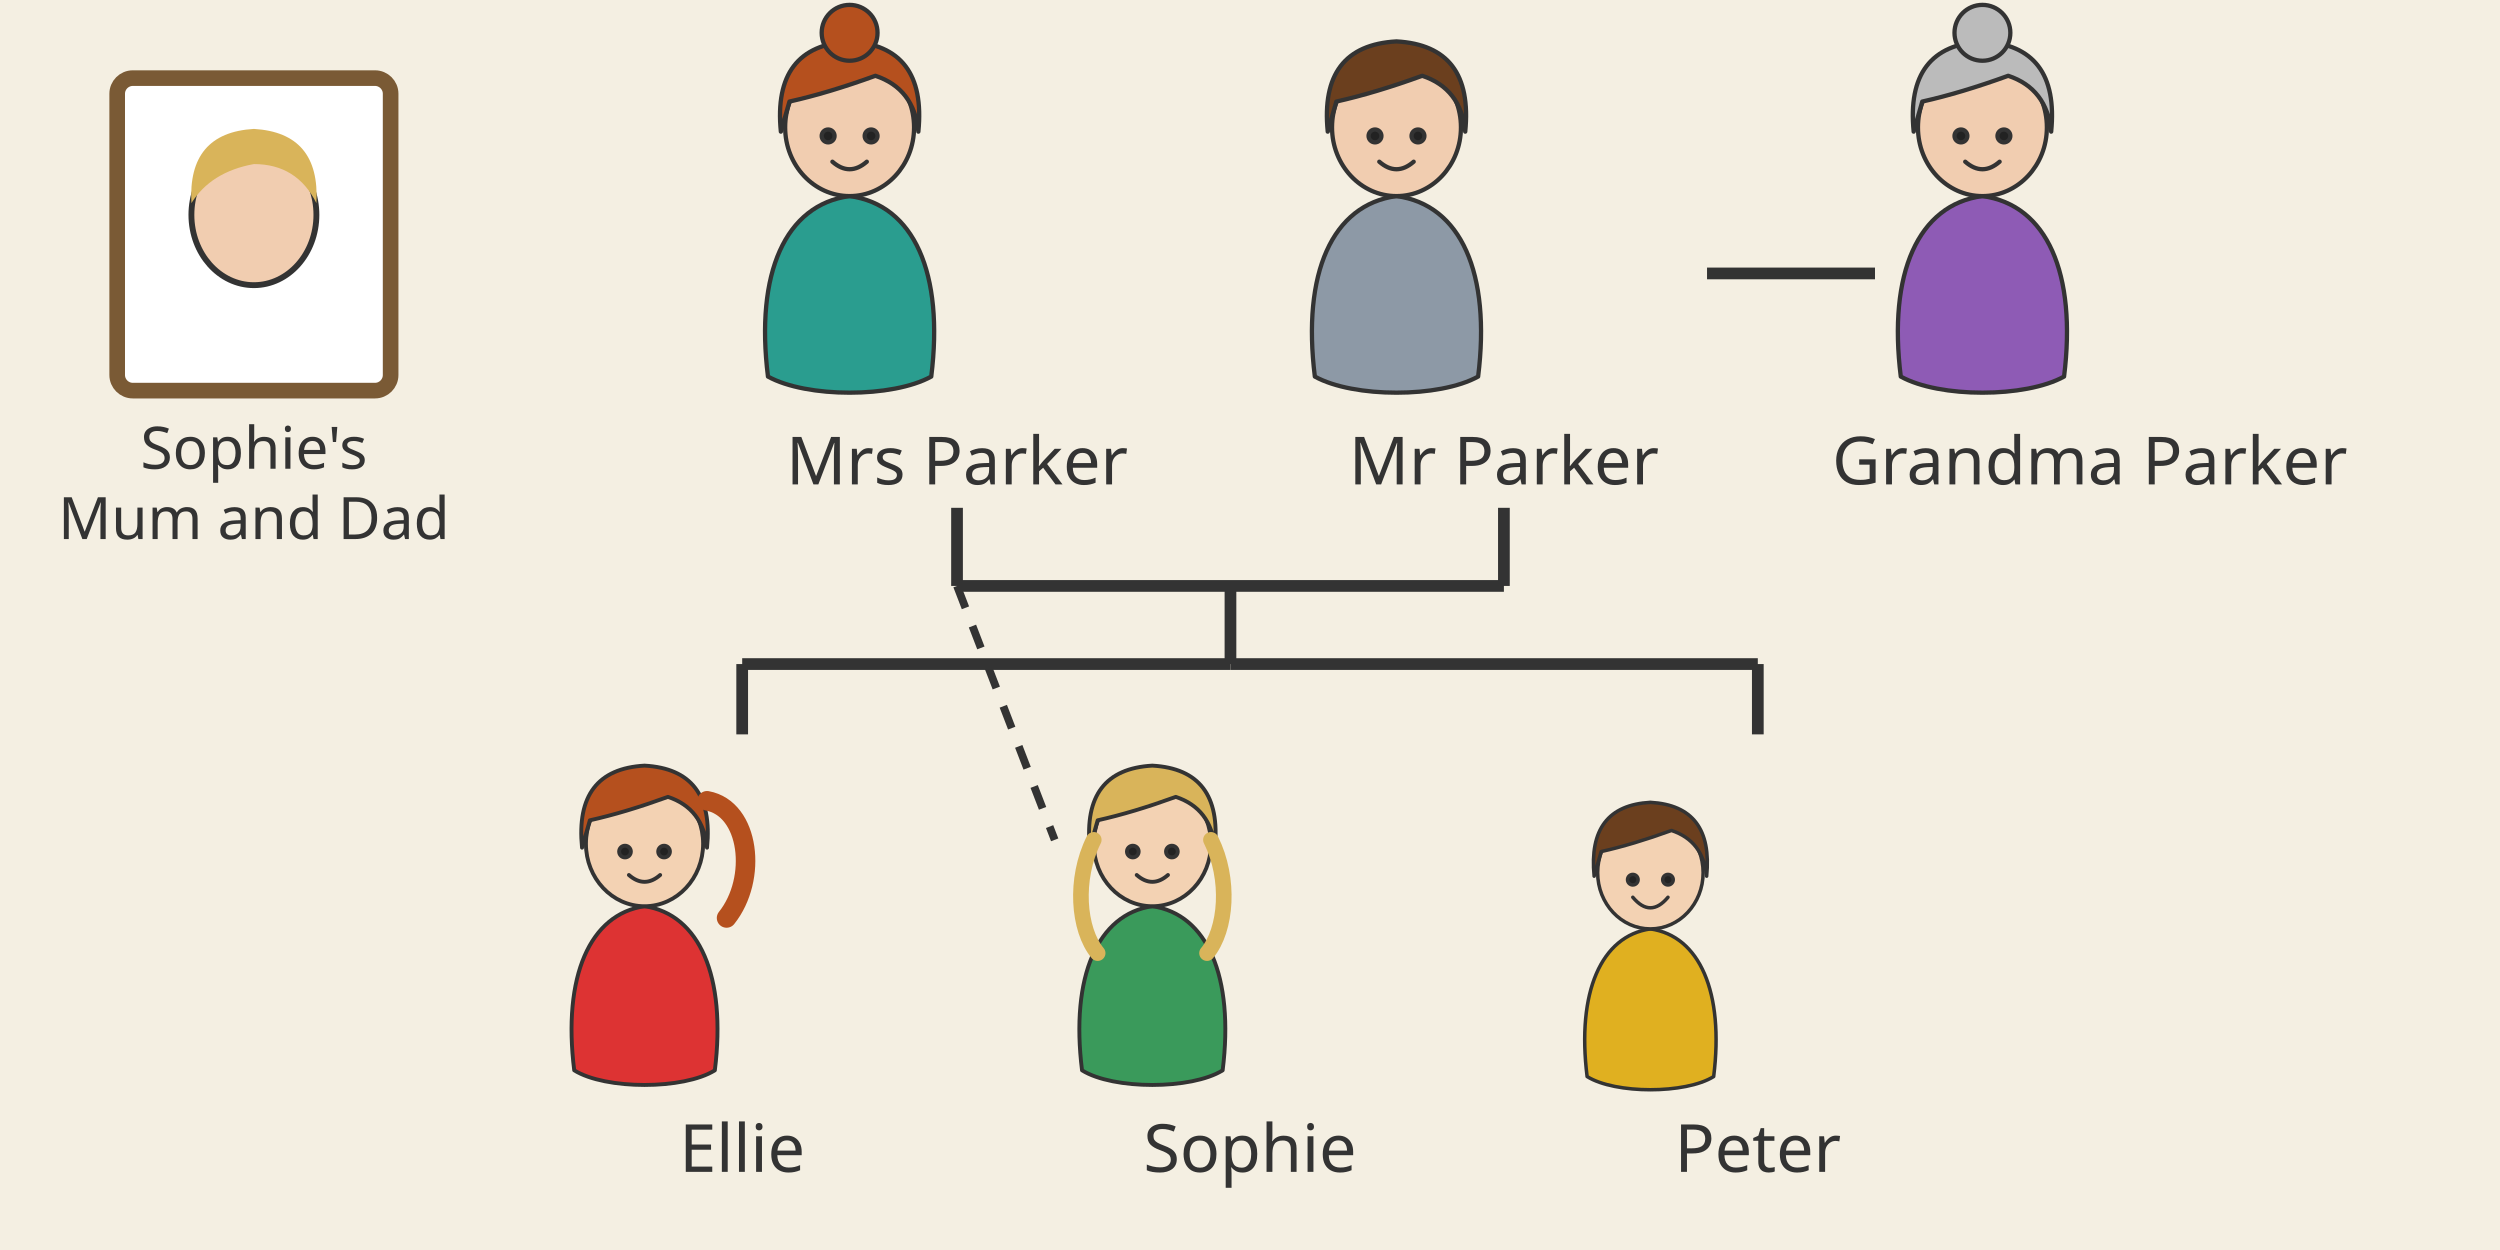
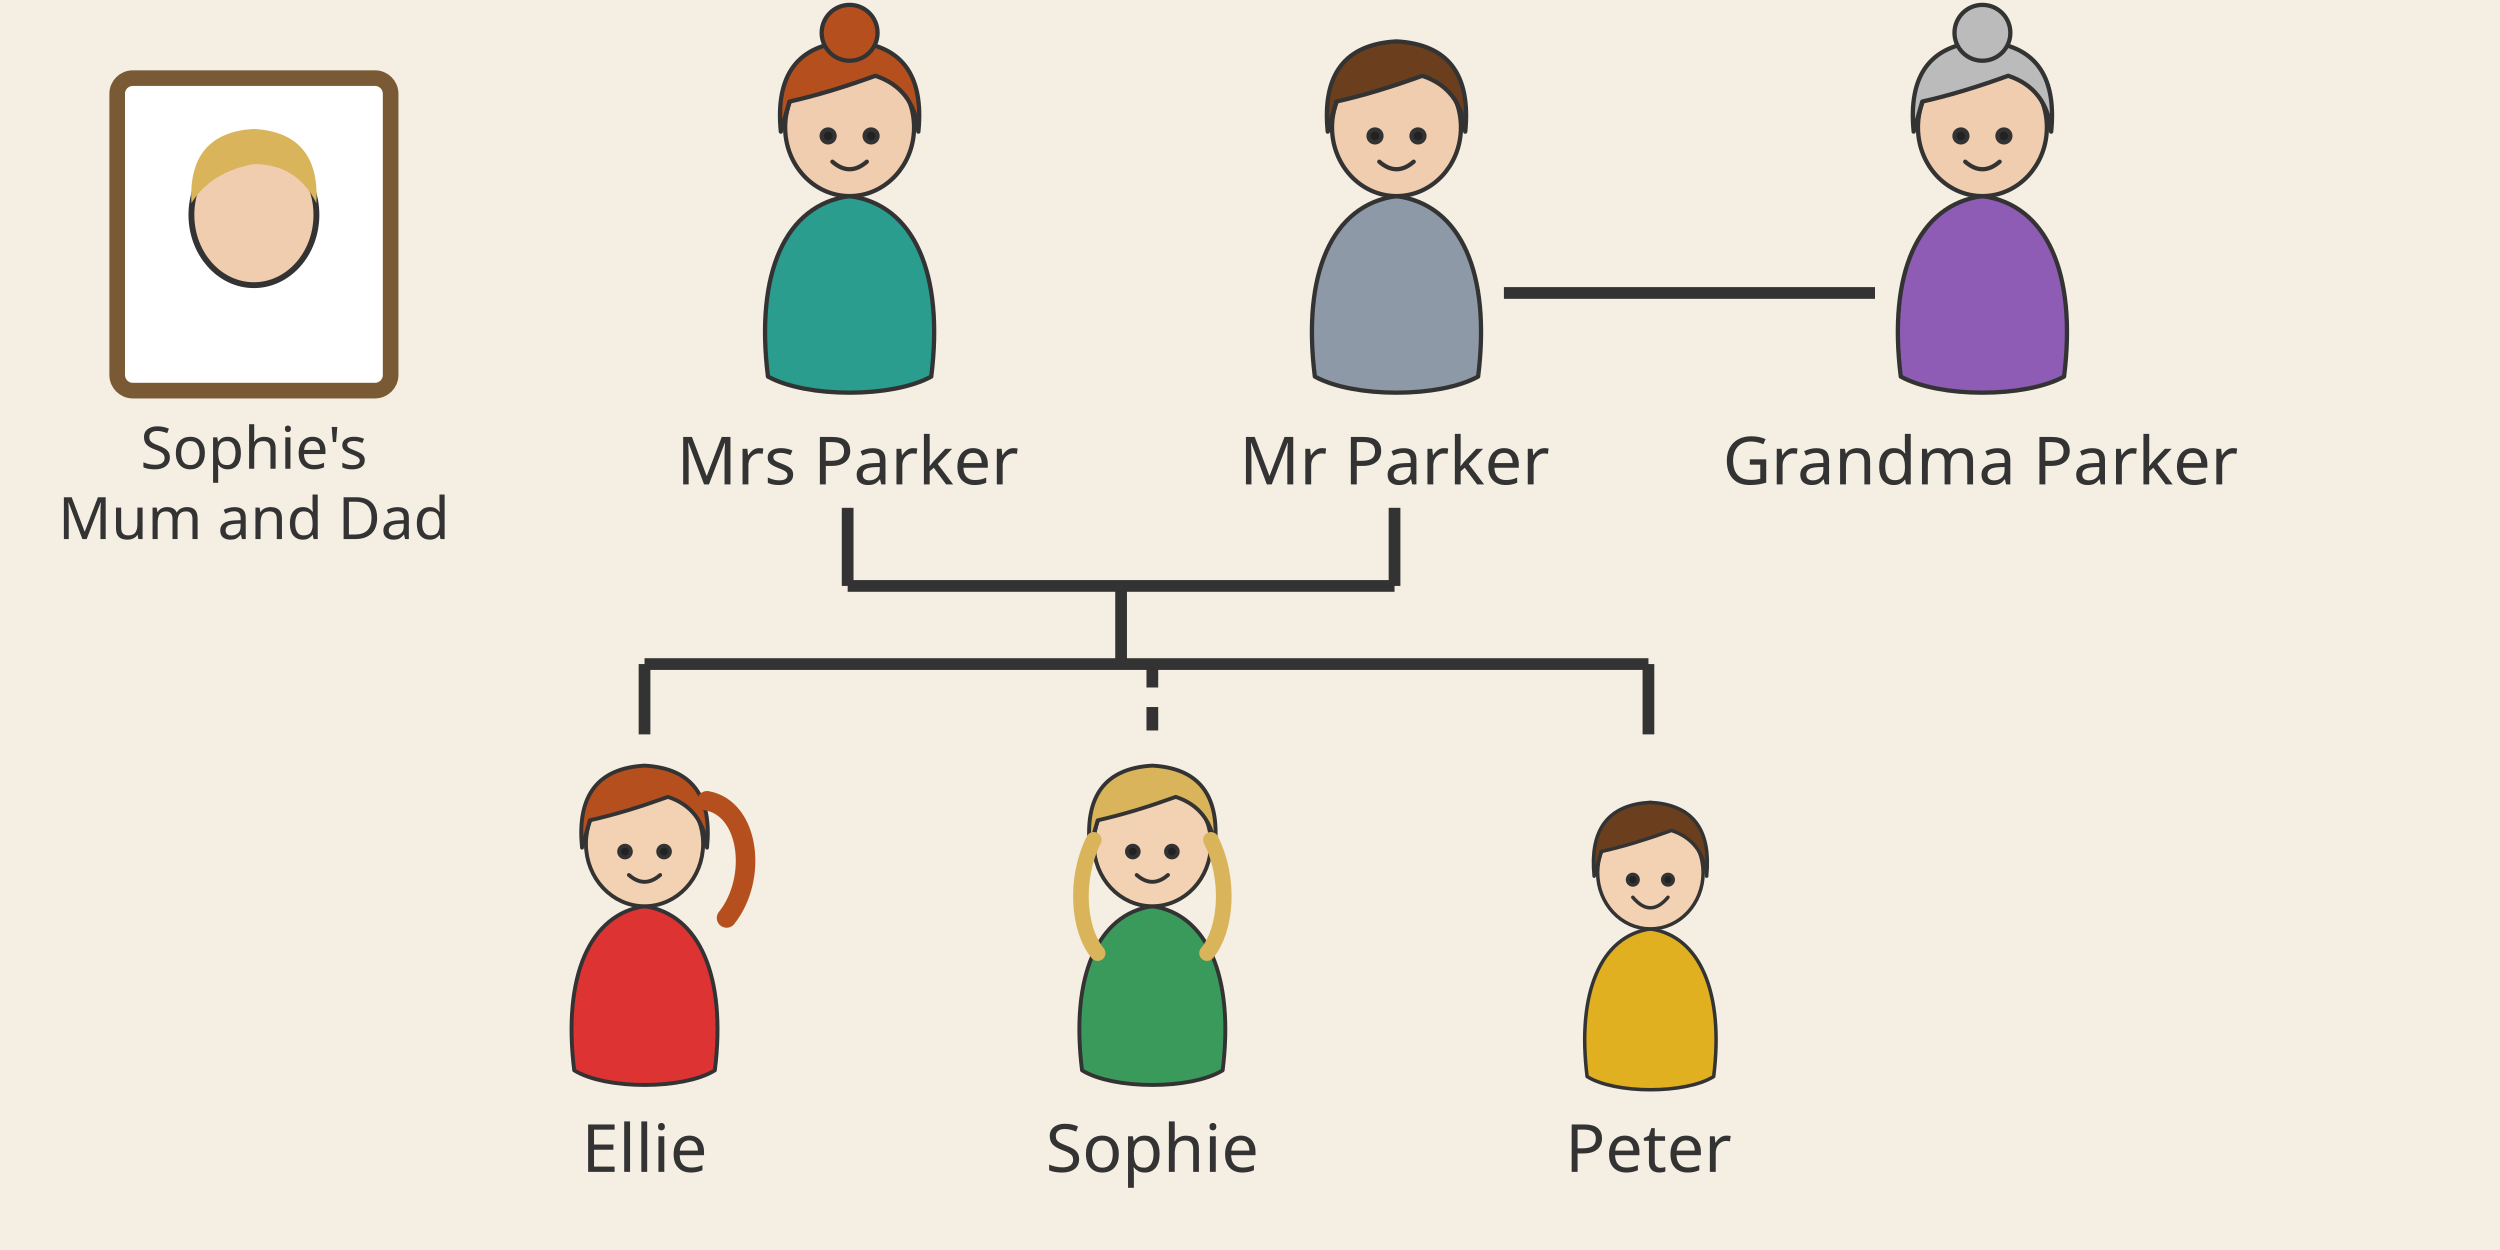
<svg xmlns="http://www.w3.org/2000/svg" viewBox="0 0 640 320" role="img">
  <defs>
    <g id="sophie" stroke="#333" stroke-width="2" stroke-linejoin="round" stroke-linecap="round">
      <path d="M14 168 C8 120 22 88 50 84 C78 88 92 120 86 168 C70 178 30 178 14 168 Z" fill="#3a9a5b" />
      <ellipse cx="50" cy="52" rx="30" ry="32" fill="#f3d2b3" />
      <path d="M18 54 Q14 14 50 12 Q86 14 82 54 Q80 34 62 28 Q40 36 22 40 Z" fill="#d9b45a" />
      <path d="M20 50 C10 70 12 96 22 108" fill="none" stroke="#d9b45a" stroke-width="8" />
      <path d="M80 50 C90 70 88 96 78 108" fill="none" stroke="#d9b45a" stroke-width="8" />
      <circle cx="40" cy="56" r="3" fill="#222" />
      <circle cx="60" cy="56" r="3" fill="#222" />
      <path d="M42 68 Q50 75 58 68" fill="none" />
    </g>
    <g id="ellie" stroke="#333" stroke-width="2" stroke-linejoin="round" stroke-linecap="round">
      <path d="M14 168 C8 120 22 88 50 84 C78 88 92 120 86 168 C70 178 30 178 14 168 Z" fill="#d33" />
      <ellipse cx="50" cy="52" rx="30" ry="32" fill="#f3d2b3" />
      <path d="M18 54 Q14 14 50 12 Q86 14 82 54 Q80 34 62 28 Q40 36 22 40 Z" fill="#b5501e" />
      <path d="M82 30 C104 34 108 70 92 90" fill="none" stroke="#b5501e" stroke-width="10" />
      <circle cx="40" cy="56" r="3" fill="#222" />
      <circle cx="60" cy="56" r="3" fill="#222" />
      <path d="M42 68 Q50 75 58 68" fill="none" />
    </g>
    <g id="peter" stroke="#333" stroke-width="2" stroke-linejoin="round" stroke-linecap="round">
      <path d="M14 168 C8 120 22 88 50 84 C78 88 92 120 86 168 C70 178 30 178 14 168 Z" fill="#e0b020" />
      <ellipse cx="50" cy="52" rx="30" ry="32" fill="#f3d2b3" />
      <path d="M18 54 Q14 14 50 12 Q86 14 82 54 Q80 34 62 28 Q40 36 22 40 Z" fill="#6b3f1e" />
      <circle cx="40" cy="56" r="3" fill="#222" />
      <circle cx="60" cy="56" r="3" fill="#222" />
      <path d="M40 66 Q50 78 60 66" fill="none" />
    </g>
    <g id="amir" stroke="#333" stroke-width="2" stroke-linejoin="round" stroke-linecap="round">
      <path d="M14 168 C8 120 22 88 50 84 C78 88 92 120 86 168 C70 178 30 178 14 168 Z" fill="#3a6fd8" />
      <ellipse cx="50" cy="54" rx="30" ry="32" fill="#c68f62" />
      <path d="M18 54 Q10 22 30 14 Q40 6 52 12 Q72 6 82 22 Q92 40 82 54 Q80 34 62 28 Q40 34 22 42 Z" fill="#222" />
      <circle cx="39" cy="57" r="8" fill="none" />
      <circle cx="61" cy="57" r="8" fill="none" />
      <path d="M47 57 L53 57" fill="none" />
      <circle cx="39" cy="57" r="2.5" fill="#222" />
      <circle cx="61" cy="57" r="2.5" fill="#222" />
      <path d="M42 70 Q50 77 58 70" fill="none" />
    </g>
    <g id="mrs-parker" stroke="#333" stroke-width="2" stroke-linejoin="round" stroke-linecap="round">
      <path d="M12 168 C6 120 20 88 50 84 C80 88 94 120 88 168 C70 178 30 178 12 168 Z" fill="#2a9d8f" />
      <ellipse cx="50" cy="52" rx="30" ry="32" fill="#f1cdb0" />
      <path d="M18 54 Q14 14 50 12 Q86 14 82 54 Q80 34 62 28 Q40 36 22 40 Z" fill="#b5501e" />
      <circle cx="50" cy="8" r="13" fill="#b5501e" />
      <circle cx="40" cy="56" r="3" fill="#222" />
      <circle cx="60" cy="56" r="3" fill="#222" />
      <path d="M42 68 Q50 75 58 68" fill="none" />
    </g>
    <g id="mr-hill" stroke="#333" stroke-width="2" stroke-linejoin="round" stroke-linecap="round">
      <path d="M12 168 C6 120 20 88 50 84 C80 88 94 120 88 168 C70 178 30 178 12 168 Z" fill="#8a5a2b" />
      <ellipse cx="50" cy="52" rx="30" ry="32" fill="#f1cdb0" />
      <path d="M18 54 Q14 14 50 12 Q86 14 82 54 Q80 34 62 28 Q40 36 22 40 Z" fill="#aaa" />
      <circle cx="40" cy="56" r="3" fill="#222" />
      <circle cx="60" cy="56" r="3" fill="#222" />
      <path d="M42 68 Q50 75 58 68" fill="none" />
    </g>
    <g id="mr-parker" stroke="#333" stroke-width="2" stroke-linejoin="round" stroke-linecap="round">
      <path d="M12 168 C6 120 20 88 50 84 C80 88 94 120 88 168 C70 178 30 178 12 168 Z" fill="#8d99a6" />
      <ellipse cx="50" cy="52" rx="30" ry="32" fill="#f1cdb0" />
      <path d="M18 54 Q14 14 50 12 Q86 14 82 54 Q80 34 62 28 Q40 36 22 40 Z" fill="#6b3f1e" />
      <circle cx="40" cy="56" r="3" fill="#222" />
      <circle cx="60" cy="56" r="3" fill="#222" />
      <path d="M42 68 Q50 75 58 68" fill="none" />
    </g>
    <g id="grandma" stroke="#333" stroke-width="2" stroke-linejoin="round" stroke-linecap="round">
      <path d="M12 168 C6 120 20 88 50 84 C80 88 94 120 88 168 C70 178 30 178 12 168 Z" fill="#8e5bb5" />
      <ellipse cx="50" cy="52" rx="30" ry="32" fill="#f1cdb0" />
      <path d="M18 54 Q14 14 50 12 Q86 14 82 54 Q80 34 62 28 Q40 36 22 40 Z" fill="#bbb" />
      <circle cx="50" cy="8" r="13" fill="#bbb" />
      <circle cx="40" cy="56" r="3" fill="#222" />
      <circle cx="60" cy="56" r="3" fill="#222" />
      <path d="M42 68 Q50 75 58 68" fill="none" />
    </g>
  </defs>
  <rect width="640" height="320" fill="#f4efe2" />
  <use href="#mrs-parker" transform="translate(190,4) scale(0.55)" />
-   <text x="245" y="124" text-anchor="middle" font-family="sans-serif" font-size="17" font-weight="normal" fill="#333">Mrs Parker</text>
+   <text x="217" y="124" text-anchor="middle" font-family="sans-serif" font-size="17" font-weight="normal" fill="#333">Mrs Parker</text>
  <use href="#mr-parker" transform="translate(330,4) scale(0.55)" />
-   <text x="385" y="124" text-anchor="middle" font-family="sans-serif" font-size="17" font-weight="normal" fill="#333">Mr Parker</text>
+   <text x="357" y="124" text-anchor="middle" font-family="sans-serif" font-size="17" font-weight="normal" fill="#333">Mr Parker</text>
  <use href="#grandma" transform="translate(480,4) scale(0.55)" />
-   <text x="535" y="124" text-anchor="middle" font-family="sans-serif" font-size="17" font-weight="normal" fill="#333">Grandma Parker</text>
-   <line x1="437" y1="70" x2="480" y2="70" stroke="#333" stroke-width="3" />
-   <line x1="245" y1="130" x2="245" y2="150" stroke="#333" stroke-width="3" />
-   <line x1="385" y1="130" x2="385" y2="150" stroke="#333" stroke-width="3" />
-   <line x1="245" y1="150" x2="385" y2="150" stroke="#333" stroke-width="3" />
-   <line x1="315" y1="150" x2="315" y2="170" stroke="#333" stroke-width="3" />
-   <line x1="315" y1="170" x2="190" y2="170" stroke="#333" stroke-width="3" />
-   <line x1="315" y1="170" x2="450" y2="170" stroke="#333" stroke-width="3" />
-   <line x1="190" y1="170" x2="190" y2="188" stroke="#333" stroke-width="3" />
-   <line x1="450" y1="170" x2="450" y2="188" stroke="#333" stroke-width="3" />
+   <text x="507" y="124" text-anchor="middle" font-family="sans-serif" font-size="17" font-weight="normal" fill="#333">Grandma Parker</text>
+   <line x1="385" y1="75" x2="480" y2="75" stroke="#333" stroke-width="3" />
+   <line x1="217" y1="130" x2="217" y2="150" stroke="#333" stroke-width="3" />
+   <line x1="357" y1="130" x2="357" y2="150" stroke="#333" stroke-width="3" />
+   <line x1="217" y1="150" x2="357" y2="150" stroke="#333" stroke-width="3" />
+   <line x1="287" y1="150" x2="287" y2="170" stroke="#333" stroke-width="3" />
+   <line x1="165" y1="170" x2="422" y2="170" stroke="#333" stroke-width="3" />
+   <line x1="165" y1="170" x2="165" y2="188" stroke="#333" stroke-width="3" />
+   <line x1="422" y1="170" x2="422" y2="188" stroke="#333" stroke-width="3" />
+   <line x1="295" y1="170" x2="295" y2="188" stroke="#333" stroke-width="3" stroke-dasharray="6 5" />
  <use href="#ellie" transform="translate(140,190) scale(0.5)" />
-   <text x="190" y="300" text-anchor="middle" font-family="sans-serif" font-size="17" font-weight="normal" fill="#333">Ellie</text>
+   <text x="165" y="300" text-anchor="middle" font-family="sans-serif" font-size="17" font-weight="normal" fill="#333">Ellie</text>
+   <use href="#sophie" transform="translate(270,190) scale(0.5)" />
+   <text x="295" y="300" text-anchor="middle" font-family="sans-serif" font-size="17" font-weight="normal" fill="#333">Sophie</text>
  <use href="#peter" transform="translate(400,200) scale(0.45)" />
-   <text x="450" y="300" text-anchor="middle" font-family="sans-serif" font-size="17" font-weight="normal" fill="#333">Peter</text>
-   <use href="#sophie" transform="translate(270,190) scale(0.5)" />
-   <text x="320" y="300" text-anchor="middle" font-family="sans-serif" font-size="17" font-weight="normal" fill="#333">Sophie</text>
-   <line x1="245" y1="150" x2="270" y2="215" stroke="#333" stroke-width="2" stroke-dasharray="6 5" />
+   <text x="422" y="300" text-anchor="middle" font-family="sans-serif" font-size="17" font-weight="normal" fill="#333">Peter</text>
  <rect x="30" y="20" width="70" height="80" rx="4" fill="#fff" stroke="#7a5a35" stroke-width="4" />
  <ellipse cx="65" cy="55" rx="16" ry="18" fill="#f1cdb0" stroke="#333" stroke-width="1.5" />
  <path d="M49 52 Q48 34 65 33 Q82 34 81 52 Q76 42 65 42 Q54 44 49 52 Z" fill="#d9b45a" />
  <text x="65" y="120" text-anchor="middle" font-family="sans-serif" font-size="15" font-weight="normal" fill="#333">Sophie's</text>
  <text x="65" y="138" text-anchor="middle" font-family="sans-serif" font-size="15" font-weight="normal" fill="#333">Mum and Dad</text>
</svg>
